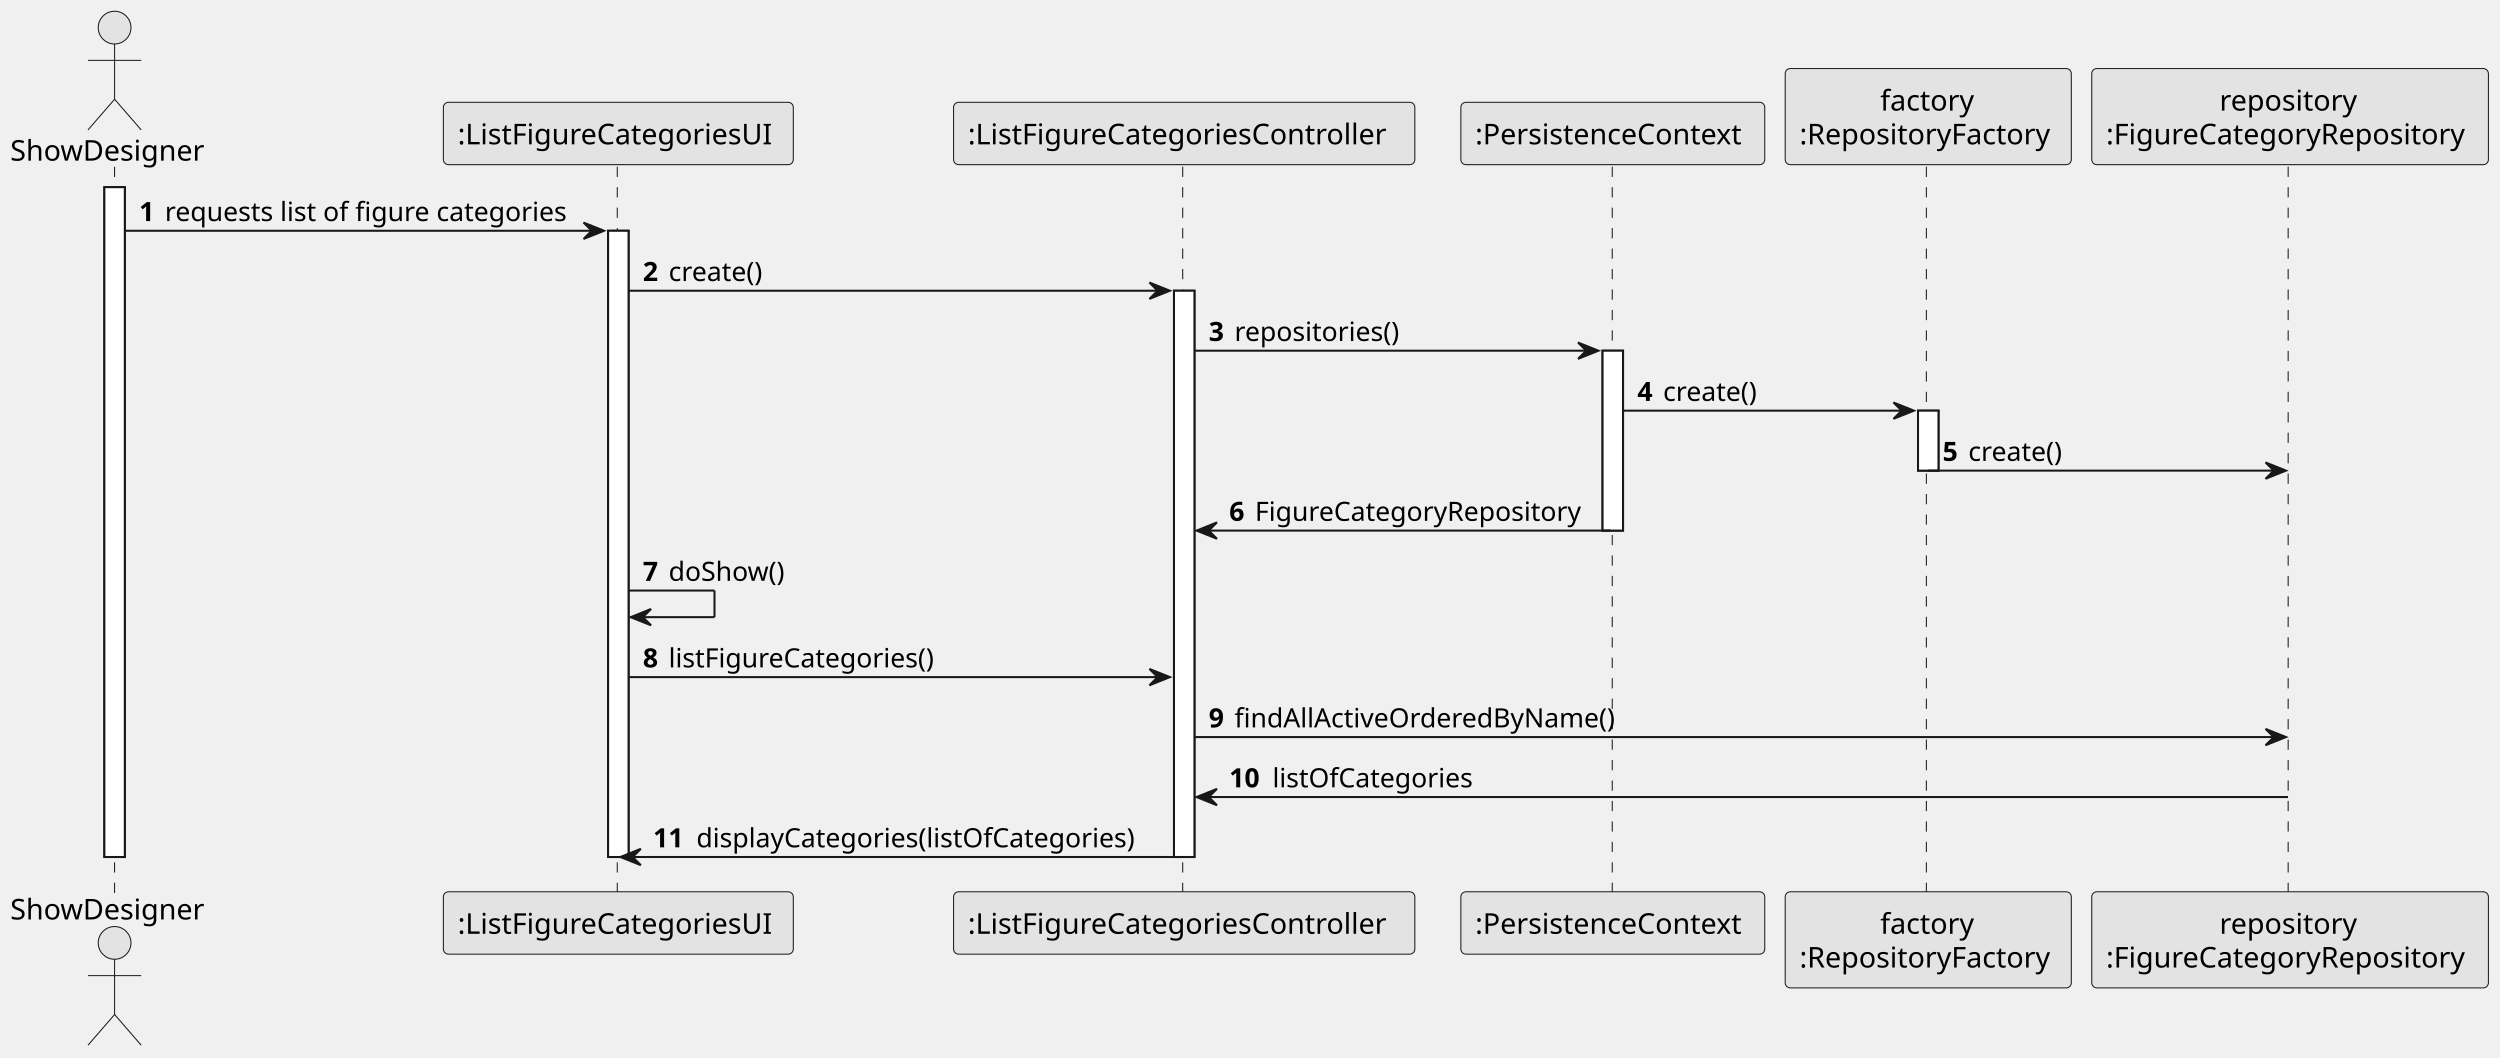
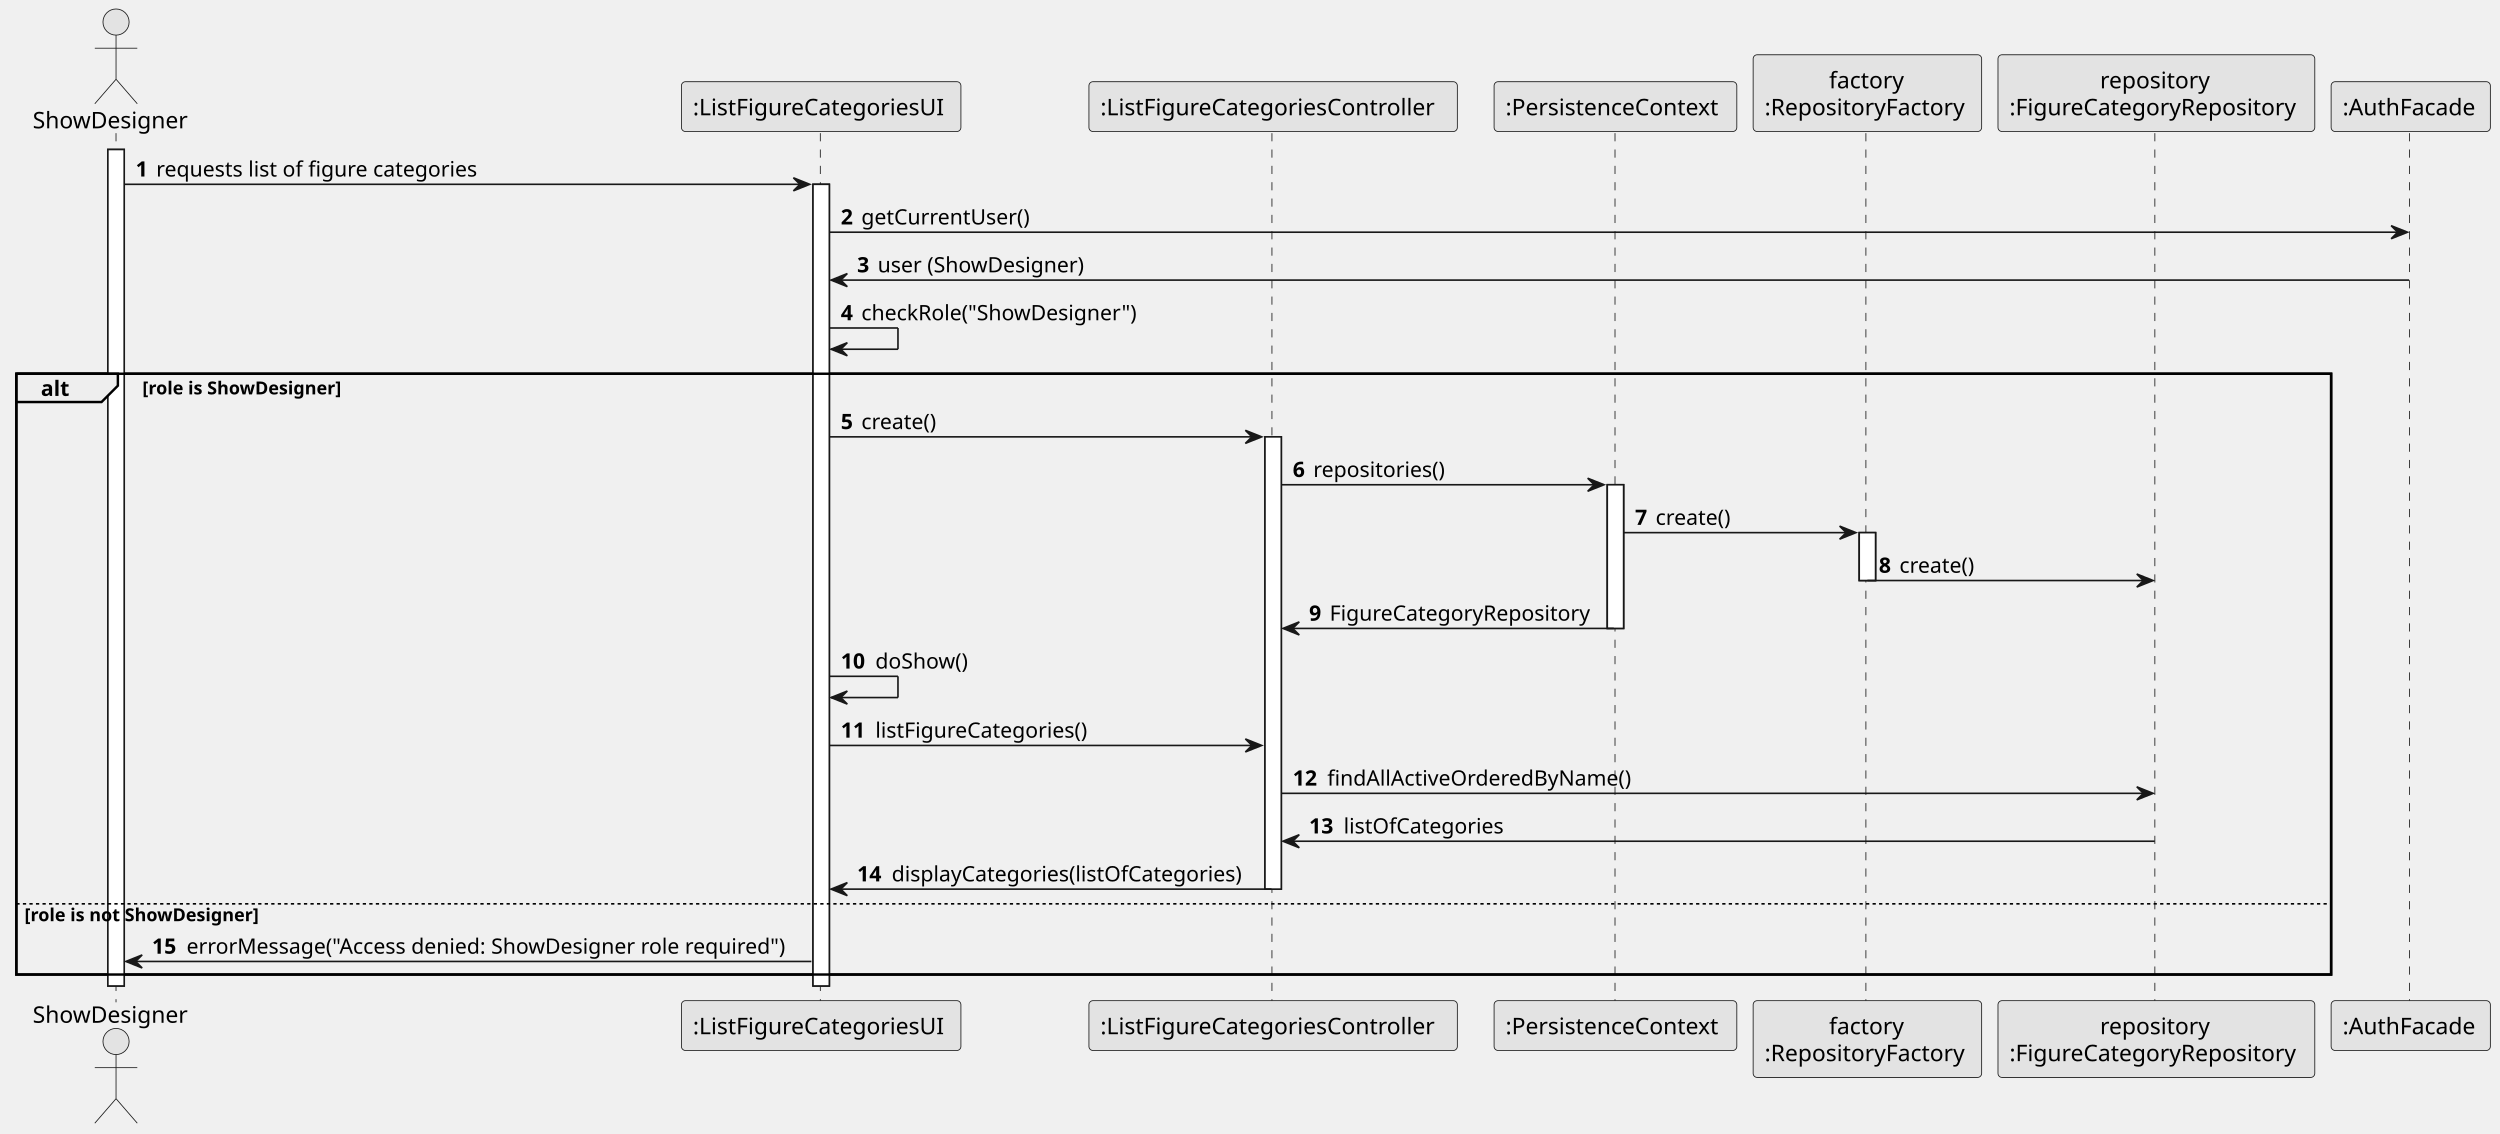
- <svg xmlns="http://www.w3.org/2000/svg" contentStyleType="text/css" height="517px" preserveAspectRatio="none" style="width:1222px;height:517px;background:#FFFFFF;" version="1.1" viewBox="0 0 1222 517" width="1222px" zoomAndPan="magnify">
+ <svg xmlns="http://www.w3.org/2000/svg" contentStyleType="text/css" height="694px" preserveAspectRatio="none" style="width:1530px;height:694px;background:#FFFFFF;" version="1.1" viewBox="0 0 1530 694" width="1530px" zoomAndPan="magnify">
  <defs />
  <g>
-     <rect fill="#FFFFFF" height="327.416" style="stroke:#181818;stroke-width:1.0;" width="10" x="51.016" y="91.488" />
-     <rect fill="#FFFFFF" height="306.106" style="stroke:#181818;stroke-width:1.0;" width="10" x="297.24" y="112.799" />
-     <rect fill="#FFFFFF" height="276.795" style="stroke:#181818;stroke-width:1.0;" width="10" x="573.842" y="142.109" />
-     <rect fill="#FFFFFF" height="87.932" style="stroke:#181818;stroke-width:1.0;" width="10" x="783.336" y="171.42" />
-     <rect fill="#FFFFFF" height="29.311" style="stroke:#181818;stroke-width:1.0;" width="10" x="937.53" y="200.731" />
-     <line style="stroke:#181818;stroke-width:0.5;stroke-dasharray:5.0,5.0;" x1="56" x2="56" y1="81.488" y2="436.904" />
-     <line style="stroke:#181818;stroke-width:0.5;stroke-dasharray:5.0,5.0;" x1="301.719" x2="301.719" y1="81.488" y2="436.904" />
-     <line style="stroke:#181818;stroke-width:0.5;stroke-dasharray:5.0,5.0;" x1="578.107" x2="578.107" y1="81.488" y2="436.904" />
-     <line style="stroke:#181818;stroke-width:0.5;stroke-dasharray:5.0,5.0;" x1="788.064" x2="788.064" y1="81.488" y2="436.904" />
-     <line style="stroke:#181818;stroke-width:0.5;stroke-dasharray:5.0,5.0;" x1="941.609" x2="941.609" y1="81.488" y2="436.904" />
-     <line style="stroke:#181818;stroke-width:0.5;stroke-dasharray:5.0,5.0;" x1="1118.452" x2="1118.452" y1="81.488" y2="436.904" />
-     <text fill="#000000" font-family="sans-serif" font-size="14" lengthAdjust="spacing" textLength="96.031" x="5" y="78.535">ShowDesigner</text>
-     <ellipse cx="56.016" cy="13.5" fill="#E3E3E3" rx="8" ry="8" style="stroke:#181818;stroke-width:0.5;" />
-     <path d="M56.016,21.5 L56.016,48.5 M43.016,29.5 L69.016,29.5 M56.016,48.5 L43.016,63.5 M56.016,48.5 L69.016,63.5 " fill="none" style="stroke:#181818;stroke-width:0.5;" />
-     <text fill="#000000" font-family="sans-serif" font-size="14" lengthAdjust="spacing" textLength="96.031" x="5" y="449.44">ShowDesigner</text>
-     <ellipse cx="56.016" cy="460.893" fill="#E3E3E3" rx="8" ry="8" style="stroke:#181818;stroke-width:0.5;" />
-     <path d="M56.016,468.893 L56.016,495.893 M43.016,476.893 L69.016,476.893 M56.016,495.893 L43.016,510.893 M56.016,495.893 L69.016,510.893 " fill="none" style="stroke:#181818;stroke-width:0.5;" />
-     <rect fill="#E3E3E3" height="30.488" rx="2.5" ry="2.5" style="stroke:#181818;stroke-width:0.5;" width="171.042" x="216.719" y="50" />
-     <text fill="#000000" font-family="sans-serif" font-size="14" lengthAdjust="spacing" textLength="157.042" x="223.719" y="70.535">:ListFigureCategoriesUI</text>
-     <rect fill="#E3E3E3" height="30.488" rx="2.5" ry="2.5" style="stroke:#181818;stroke-width:0.5;" width="171.042" x="216.719" y="435.904" />
-     <text fill="#000000" font-family="sans-serif" font-size="14" lengthAdjust="spacing" textLength="157.042" x="223.719" y="456.44">:ListFigureCategoriesUI</text>
-     <rect fill="#E3E3E3" height="30.488" rx="2.5" ry="2.5" style="stroke:#181818;stroke-width:0.5;" width="225.47" x="466.107" y="50" />
-     <text fill="#000000" font-family="sans-serif" font-size="14" lengthAdjust="spacing" textLength="211.47" x="473.107" y="70.535">:ListFigureCategoriesController</text>
-     <rect fill="#E3E3E3" height="30.488" rx="2.5" ry="2.5" style="stroke:#181818;stroke-width:0.5;" width="225.47" x="466.107" y="435.904" />
-     <text fill="#000000" font-family="sans-serif" font-size="14" lengthAdjust="spacing" textLength="211.47" x="473.107" y="456.44">:ListFigureCategoriesController</text>
-     <rect fill="#E3E3E3" height="30.488" rx="2.5" ry="2.5" style="stroke:#181818;stroke-width:0.5;" width="148.545" x="714.064" y="50" />
-     <text fill="#000000" font-family="sans-serif" font-size="14" lengthAdjust="spacing" textLength="134.545" x="721.064" y="70.535">:PersistenceContext</text>
-     <rect fill="#E3E3E3" height="30.488" rx="2.5" ry="2.5" style="stroke:#181818;stroke-width:0.5;" width="148.545" x="714.064" y="435.904" />
-     <text fill="#000000" font-family="sans-serif" font-size="14" lengthAdjust="spacing" textLength="134.545" x="721.064" y="456.44">:PersistenceContext</text>
-     <rect fill="#E3E3E3" height="46.977" rx="2.5" ry="2.5" style="stroke:#181818;stroke-width:0.5;" width="139.843" x="872.609" y="33.512" />
-     <text fill="#000000" font-family="sans-serif" font-size="14" lengthAdjust="spacing" textLength="46.929" x="919.066" y="54.047">factory</text>
-     <text fill="#000000" font-family="sans-serif" font-size="14" lengthAdjust="spacing" textLength="125.843" x="879.609" y="70.535">:RepositoryFactory</text>
-     <rect fill="#E3E3E3" height="46.977" rx="2.5" ry="2.5" style="stroke:#181818;stroke-width:0.5;" width="139.843" x="872.609" y="435.904" />
-     <text fill="#000000" font-family="sans-serif" font-size="14" lengthAdjust="spacing" textLength="46.929" x="919.066" y="456.44">factory</text>
-     <text fill="#000000" font-family="sans-serif" font-size="14" lengthAdjust="spacing" textLength="125.843" x="879.609" y="472.928">:RepositoryFactory</text>
-     <rect fill="#E3E3E3" height="46.977" rx="2.5" ry="2.5" style="stroke:#181818;stroke-width:0.5;" width="193.881" x="1022.452" y="33.512" />
-     <text fill="#000000" font-family="sans-serif" font-size="14" lengthAdjust="spacing" textLength="69.002" x="1084.891" y="54.047">repository</text>
-     <text fill="#000000" font-family="sans-serif" font-size="14" lengthAdjust="spacing" textLength="179.881" x="1029.452" y="70.535">:FigureCategoryRepository</text>
-     <rect fill="#E3E3E3" height="46.977" rx="2.5" ry="2.5" style="stroke:#181818;stroke-width:0.5;" width="193.881" x="1022.452" y="435.904" />
-     <text fill="#000000" font-family="sans-serif" font-size="14" lengthAdjust="spacing" textLength="69.002" x="1084.891" y="456.44">repository</text>
-     <text fill="#000000" font-family="sans-serif" font-size="14" lengthAdjust="spacing" textLength="179.881" x="1029.452" y="472.928">:FigureCategoryRepository</text>
-     <rect fill="#FFFFFF" height="327.416" style="stroke:#181818;stroke-width:1.0;" width="10" x="51.016" y="91.488" />
-     <rect fill="#FFFFFF" height="306.106" style="stroke:#181818;stroke-width:1.0;" width="10" x="297.24" y="112.799" />
-     <rect fill="#FFFFFF" height="276.795" style="stroke:#181818;stroke-width:1.0;" width="10" x="573.842" y="142.109" />
-     <rect fill="#FFFFFF" height="87.932" style="stroke:#181818;stroke-width:1.0;" width="10" x="783.336" y="171.42" />
-     <rect fill="#FFFFFF" height="29.311" style="stroke:#181818;stroke-width:1.0;" width="10" x="937.53" y="200.731" />
-     <polygon fill="#181818" points="285.24,108.799,295.24,112.799,285.24,116.799,289.24,112.799" style="stroke:#181818;stroke-width:1.0;" />
-     <line style="stroke:#181818;stroke-width:1.0;" x1="61.016" x2="291.24" y1="112.799" y2="112.799" />
-     <text fill="#000000" font-family="sans-serif" font-size="13" font-weight="bold" lengthAdjust="spacing" textLength="8.576" x="68.016" y="108.057">1</text>
-     <text fill="#000000" font-family="sans-serif" font-size="13" lengthAdjust="spacing" textLength="204.648" x="80.591" y="108.057">requests list of figure categories</text>
-     <polygon fill="#181818" points="561.842,138.109,571.842,142.109,561.842,146.109,565.842,142.109" style="stroke:#181818;stroke-width:1.0;" />
-     <line style="stroke:#181818;stroke-width:1.0;" x1="307.24" x2="567.842" y1="142.109" y2="142.109" />
-     <text fill="#000000" font-family="sans-serif" font-size="13" font-weight="bold" lengthAdjust="spacing" textLength="8.576" x="314.24" y="137.367">2</text>
-     <text fill="#000000" font-family="sans-serif" font-size="13" lengthAdjust="spacing" textLength="46.96" x="326.815" y="137.367">create()</text>
-     <polygon fill="#181818" points="771.336,167.42,781.336,171.42,771.336,175.42,775.336,171.42" style="stroke:#181818;stroke-width:1.0;" />
-     <line style="stroke:#181818;stroke-width:1.0;" x1="583.842" x2="777.336" y1="171.42" y2="171.42" />
-     <text fill="#000000" font-family="sans-serif" font-size="13" font-weight="bold" lengthAdjust="spacing" textLength="8.576" x="590.842" y="166.678">3</text>
-     <text fill="#000000" font-family="sans-serif" font-size="13" lengthAdjust="spacing" textLength="83.364" x="603.418" y="166.678">repositories()</text>
-     <polygon fill="#181818" points="925.53,196.731,935.53,200.731,925.53,204.731,929.53,200.731" style="stroke:#181818;stroke-width:1.0;" />
-     <line style="stroke:#181818;stroke-width:1.0;" x1="793.336" x2="931.53" y1="200.731" y2="200.731" />
-     <text fill="#000000" font-family="sans-serif" font-size="13" font-weight="bold" lengthAdjust="spacing" textLength="8.576" x="800.336" y="195.988">4</text>
-     <text fill="#000000" font-family="sans-serif" font-size="13" lengthAdjust="spacing" textLength="46.96" x="812.912" y="195.988">create()</text>
-     <polygon fill="#181818" points="1107.392,226.041,1117.392,230.041,1107.392,234.041,1111.392,230.041" style="stroke:#181818;stroke-width:1.0;" />
-     <line style="stroke:#181818;stroke-width:1.0;" x1="942.53" x2="1113.392" y1="230.041" y2="230.041" />
-     <text fill="#000000" font-family="sans-serif" font-size="13" font-weight="bold" lengthAdjust="spacing" textLength="8.576" x="949.53" y="225.299">5</text>
-     <text fill="#000000" font-family="sans-serif" font-size="13" lengthAdjust="spacing" textLength="46.96" x="962.106" y="225.299">create()</text>
-     <polygon fill="#181818" points="594.842,255.352,584.842,259.352,594.842,263.352,590.842,259.352" style="stroke:#181818;stroke-width:1.0;" />
-     <line style="stroke:#181818;stroke-width:1.0;" x1="588.842" x2="787.336" y1="259.352" y2="259.352" />
-     <text fill="#000000" font-family="sans-serif" font-size="13" font-weight="bold" lengthAdjust="spacing" textLength="8.576" x="600.842" y="254.609">6</text>
-     <text fill="#000000" font-family="sans-serif" font-size="13" lengthAdjust="spacing" textLength="162.919" x="613.418" y="254.609">FigureCategoryRepository</text>
-     <line style="stroke:#181818;stroke-width:1.0;" x1="307.24" x2="349.24" y1="288.662" y2="288.662" />
-     <line style="stroke:#181818;stroke-width:1.0;" x1="349.24" x2="349.24" y1="288.662" y2="301.662" />
-     <line style="stroke:#181818;stroke-width:1.0;" x1="308.24" x2="349.24" y1="301.662" y2="301.662" />
-     <polygon fill="#181818" points="318.24,297.662,308.24,301.662,318.24,305.662,314.24,301.662" style="stroke:#181818;stroke-width:1.0;" />
-     <text fill="#000000" font-family="sans-serif" font-size="13" font-weight="bold" lengthAdjust="spacing" textLength="8.576" x="314.24" y="283.92">7</text>
-     <text fill="#000000" font-family="sans-serif" font-size="13" lengthAdjust="spacing" textLength="57.694" x="326.815" y="283.92">doShow()</text>
-     <polygon fill="#181818" points="561.842,326.973,571.842,330.973,561.842,334.973,565.842,330.973" style="stroke:#181818;stroke-width:1.0;" />
-     <line style="stroke:#181818;stroke-width:1.0;" x1="307.24" x2="567.842" y1="330.973" y2="330.973" />
-     <text fill="#000000" font-family="sans-serif" font-size="13" font-weight="bold" lengthAdjust="spacing" textLength="8.576" x="314.24" y="326.231">8</text>
-     <text fill="#000000" font-family="sans-serif" font-size="13" lengthAdjust="spacing" textLength="134.24" x="326.815" y="326.231">listFigureCategories()</text>
-     <polygon fill="#181818" points="1107.392,356.283,1117.392,360.283,1107.392,364.283,1111.392,360.283" style="stroke:#181818;stroke-width:1.0;" />
-     <line style="stroke:#181818;stroke-width:1.0;" x1="583.842" x2="1113.392" y1="360.283" y2="360.283" />
-     <text fill="#000000" font-family="sans-serif" font-size="13" font-weight="bold" lengthAdjust="spacing" textLength="8.576" x="590.842" y="355.541">9</text>
-     <text fill="#000000" font-family="sans-serif" font-size="13" lengthAdjust="spacing" textLength="189.966" x="603.418" y="355.541">findAllActiveOrderedByName()</text>
-     <polygon fill="#181818" points="594.842,385.594,584.842,389.594,594.842,393.594,590.842,389.594" style="stroke:#181818;stroke-width:1.0;" />
-     <line style="stroke:#181818;stroke-width:1.0;" x1="588.842" x2="1118.392" y1="389.594" y2="389.594" />
-     <text fill="#000000" font-family="sans-serif" font-size="13" font-weight="bold" lengthAdjust="spacing" textLength="17.151" x="600.842" y="384.852">10</text>
-     <text fill="#000000" font-family="sans-serif" font-size="13" lengthAdjust="spacing" textLength="101.201" x="621.993" y="384.852">listOfCategories</text>
-     <polygon fill="#181818" points="313.24,414.904,303.24,418.904,313.24,422.904,309.24,418.904" style="stroke:#181818;stroke-width:1.0;" />
-     <line style="stroke:#181818;stroke-width:1.0;" x1="307.24" x2="577.842" y1="418.904" y2="418.904" />
-     <text fill="#000000" font-family="sans-serif" font-size="13" font-weight="bold" lengthAdjust="spacing" textLength="17.151" x="319.24" y="414.162">11</text>
-     <text fill="#000000" font-family="sans-serif" font-size="13" lengthAdjust="spacing" textLength="221.451" x="340.391" y="414.162">displayCategories(listOfCategories)</text>
+     <rect fill="#FFFFFF" height="511.924" style="stroke:#181818;stroke-width:1.0;" width="10" x="66.016" y="91.488" />
+     <rect fill="#FFFFFF" height="490.613" style="stroke:#181818;stroke-width:1.0;" width="10" x="497.558" y="112.799" />
+     <rect fill="#FFFFFF" height="276.795" style="stroke:#181818;stroke-width:1.0;" width="10" x="774.16" y="267.352" />
+     <rect fill="#FFFFFF" height="87.932" style="stroke:#181818;stroke-width:1.0;" width="10" x="983.654" y="296.662" />
+     <rect fill="#FFFFFF" height="29.311" style="stroke:#181818;stroke-width:1.0;" width="10" x="1137.848" y="325.973" />
+     <rect fill="none" height="367.682" style="stroke:#000000;stroke-width:1.5;" width="1416.65" x="10" y="228.731" />
+     <line style="stroke:#181818;stroke-width:0.5;stroke-dasharray:5.0,5.0;" x1="71" x2="71" y1="81.488" y2="613.412" />
+     <line style="stroke:#181818;stroke-width:0.5;stroke-dasharray:5.0,5.0;" x1="502.037" x2="502.037" y1="81.488" y2="613.412" />
+     <line style="stroke:#181818;stroke-width:0.5;stroke-dasharray:5.0,5.0;" x1="778.425" x2="778.425" y1="81.488" y2="613.412" />
+     <line style="stroke:#181818;stroke-width:0.5;stroke-dasharray:5.0,5.0;" x1="988.382" x2="988.382" y1="81.488" y2="613.412" />
+     <line style="stroke:#181818;stroke-width:0.5;stroke-dasharray:5.0,5.0;" x1="1141.927" x2="1141.927" y1="81.488" y2="613.412" />
+     <line style="stroke:#181818;stroke-width:0.5;stroke-dasharray:5.0,5.0;" x1="1318.77" x2="1318.77" y1="81.488" y2="613.412" />
+     <line style="stroke:#181818;stroke-width:0.5;stroke-dasharray:5.0,5.0;" x1="1474.65" x2="1474.65" y1="81.488" y2="613.412" />
+     <text fill="#000000" font-family="sans-serif" font-size="14" lengthAdjust="spacing" textLength="96.031" x="20" y="78.535">ShowDesigner</text>
+     <ellipse cx="71.016" cy="13.5" fill="#E3E3E3" rx="8" ry="8" style="stroke:#181818;stroke-width:0.5;" />
+     <path d="M71.016,21.5 L71.016,48.5 M58.016,29.5 L84.016,29.5 M71.016,48.5 L58.016,63.5 M71.016,48.5 L84.016,63.5 " fill="none" style="stroke:#181818;stroke-width:0.5;" />
+     <text fill="#000000" font-family="sans-serif" font-size="14" lengthAdjust="spacing" textLength="96.031" x="20" y="625.947">ShowDesigner</text>
+     <ellipse cx="71.016" cy="637.4" fill="#E3E3E3" rx="8" ry="8" style="stroke:#181818;stroke-width:0.5;" />
+     <path d="M71.016,645.4 L71.016,672.4 M58.016,653.4 L84.016,653.4 M71.016,672.4 L58.016,687.4 M71.016,672.4 L84.016,687.4 " fill="none" style="stroke:#181818;stroke-width:0.5;" />
+     <rect fill="#E3E3E3" height="30.488" rx="2.5" ry="2.5" style="stroke:#181818;stroke-width:0.5;" width="171.042" x="417.037" y="50" />
+     <text fill="#000000" font-family="sans-serif" font-size="14" lengthAdjust="spacing" textLength="157.042" x="424.037" y="70.535">:ListFigureCategoriesUI</text>
+     <rect fill="#E3E3E3" height="30.488" rx="2.5" ry="2.5" style="stroke:#181818;stroke-width:0.5;" width="171.042" x="417.037" y="612.412" />
+     <text fill="#000000" font-family="sans-serif" font-size="14" lengthAdjust="spacing" textLength="157.042" x="424.037" y="632.947">:ListFigureCategoriesUI</text>
+     <rect fill="#E3E3E3" height="30.488" rx="2.5" ry="2.5" style="stroke:#181818;stroke-width:0.5;" width="225.47" x="666.425" y="50" />
+     <text fill="#000000" font-family="sans-serif" font-size="14" lengthAdjust="spacing" textLength="211.47" x="673.425" y="70.535">:ListFigureCategoriesController</text>
+     <rect fill="#E3E3E3" height="30.488" rx="2.5" ry="2.5" style="stroke:#181818;stroke-width:0.5;" width="225.47" x="666.425" y="612.412" />
+     <text fill="#000000" font-family="sans-serif" font-size="14" lengthAdjust="spacing" textLength="211.47" x="673.425" y="632.947">:ListFigureCategoriesController</text>
+     <rect fill="#E3E3E3" height="30.488" rx="2.5" ry="2.5" style="stroke:#181818;stroke-width:0.5;" width="148.545" x="914.382" y="50" />
+     <text fill="#000000" font-family="sans-serif" font-size="14" lengthAdjust="spacing" textLength="134.545" x="921.382" y="70.535">:PersistenceContext</text>
+     <rect fill="#E3E3E3" height="30.488" rx="2.5" ry="2.5" style="stroke:#181818;stroke-width:0.5;" width="148.545" x="914.382" y="612.412" />
+     <text fill="#000000" font-family="sans-serif" font-size="14" lengthAdjust="spacing" textLength="134.545" x="921.382" y="632.947">:PersistenceContext</text>
+     <rect fill="#E3E3E3" height="46.977" rx="2.5" ry="2.5" style="stroke:#181818;stroke-width:0.5;" width="139.843" x="1072.927" y="33.512" />
+     <text fill="#000000" font-family="sans-serif" font-size="14" lengthAdjust="spacing" textLength="46.929" x="1119.384" y="54.047">factory</text>
+     <text fill="#000000" font-family="sans-serif" font-size="14" lengthAdjust="spacing" textLength="125.843" x="1079.927" y="70.535">:RepositoryFactory</text>
+     <rect fill="#E3E3E3" height="46.977" rx="2.5" ry="2.5" style="stroke:#181818;stroke-width:0.5;" width="139.843" x="1072.927" y="612.412" />
+     <text fill="#000000" font-family="sans-serif" font-size="14" lengthAdjust="spacing" textLength="46.929" x="1119.384" y="632.947">factory</text>
+     <text fill="#000000" font-family="sans-serif" font-size="14" lengthAdjust="spacing" textLength="125.843" x="1079.927" y="649.436">:RepositoryFactory</text>
+     <rect fill="#E3E3E3" height="46.977" rx="2.5" ry="2.5" style="stroke:#181818;stroke-width:0.5;" width="193.881" x="1222.77" y="33.512" />
+     <text fill="#000000" font-family="sans-serif" font-size="14" lengthAdjust="spacing" textLength="69.002" x="1285.209" y="54.047">repository</text>
+     <text fill="#000000" font-family="sans-serif" font-size="14" lengthAdjust="spacing" textLength="179.881" x="1229.77" y="70.535">:FigureCategoryRepository</text>
+     <rect fill="#E3E3E3" height="46.977" rx="2.5" ry="2.5" style="stroke:#181818;stroke-width:0.5;" width="193.881" x="1222.77" y="612.412" />
+     <text fill="#000000" font-family="sans-serif" font-size="14" lengthAdjust="spacing" textLength="69.002" x="1285.209" y="632.947">repository</text>
+     <text fill="#000000" font-family="sans-serif" font-size="14" lengthAdjust="spacing" textLength="179.881" x="1229.77" y="649.436">:FigureCategoryRepository</text>
+     <rect fill="#E3E3E3" height="30.488" rx="2.5" ry="2.5" style="stroke:#181818;stroke-width:0.5;" width="97.453" x="1426.65" y="50" />
+     <text fill="#000000" font-family="sans-serif" font-size="14" lengthAdjust="spacing" textLength="83.453" x="1433.65" y="70.535">:AuthFacade</text>
+     <rect fill="#E3E3E3" height="30.488" rx="2.5" ry="2.5" style="stroke:#181818;stroke-width:0.5;" width="97.453" x="1426.65" y="612.412" />
+     <text fill="#000000" font-family="sans-serif" font-size="14" lengthAdjust="spacing" textLength="83.453" x="1433.65" y="632.947">:AuthFacade</text>
+     <rect fill="#FFFFFF" height="511.924" style="stroke:#181818;stroke-width:1.0;" width="10" x="66.016" y="91.488" />
+     <rect fill="#FFFFFF" height="490.613" style="stroke:#181818;stroke-width:1.0;" width="10" x="497.558" y="112.799" />
+     <rect fill="#FFFFFF" height="276.795" style="stroke:#181818;stroke-width:1.0;" width="10" x="774.16" y="267.352" />
+     <rect fill="#FFFFFF" height="87.932" style="stroke:#181818;stroke-width:1.0;" width="10" x="983.654" y="296.662" />
+     <rect fill="#FFFFFF" height="29.311" style="stroke:#181818;stroke-width:1.0;" width="10" x="1137.848" y="325.973" />
+     <polygon fill="#181818" points="485.558,108.799,495.558,112.799,485.558,116.799,489.558,112.799" style="stroke:#181818;stroke-width:1.0;" />
+     <line style="stroke:#181818;stroke-width:1.0;" x1="76.016" x2="491.558" y1="112.799" y2="112.799" />
+     <text fill="#000000" font-family="sans-serif" font-size="13" font-weight="bold" lengthAdjust="spacing" textLength="8.576" x="83.016" y="108.057">1</text>
+     <text fill="#000000" font-family="sans-serif" font-size="13" lengthAdjust="spacing" textLength="204.648" x="95.591" y="108.057">requests list of figure categories</text>
+     <polygon fill="#181818" points="1463.377,138.109,1473.377,142.109,1463.377,146.109,1467.377,142.109" style="stroke:#181818;stroke-width:1.0;" />
+     <line style="stroke:#181818;stroke-width:1.0;" x1="507.558" x2="1469.377" y1="142.109" y2="142.109" />
+     <text fill="#000000" font-family="sans-serif" font-size="13" font-weight="bold" lengthAdjust="spacing" textLength="8.576" x="514.558" y="137.367">2</text>
+     <text fill="#000000" font-family="sans-serif" font-size="13" lengthAdjust="spacing" textLength="104.736" x="527.133" y="137.367">getCurrentUser()</text>
+     <polygon fill="#181818" points="518.558,167.42,508.558,171.42,518.558,175.42,514.558,171.42" style="stroke:#181818;stroke-width:1.0;" />
+     <line style="stroke:#181818;stroke-width:1.0;" x1="512.558" x2="1474.377" y1="171.42" y2="171.42" />
+     <text fill="#000000" font-family="sans-serif" font-size="13" font-weight="bold" lengthAdjust="spacing" textLength="8.576" x="524.558" y="166.678">3</text>
+     <text fill="#000000" font-family="sans-serif" font-size="13" lengthAdjust="spacing" textLength="128.997" x="537.133" y="166.678">user (ShowDesigner)</text>
+     <line style="stroke:#181818;stroke-width:1.0;" x1="507.558" x2="549.558" y1="200.731" y2="200.731" />
+     <line style="stroke:#181818;stroke-width:1.0;" x1="549.558" x2="549.558" y1="200.731" y2="213.731" />
+     <line style="stroke:#181818;stroke-width:1.0;" x1="508.558" x2="549.558" y1="213.731" y2="213.731" />
+     <polygon fill="#181818" points="518.558,209.731,508.558,213.731,518.558,217.731,514.558,213.731" style="stroke:#181818;stroke-width:1.0;" />
+     <text fill="#000000" font-family="sans-serif" font-size="13" font-weight="bold" lengthAdjust="spacing" textLength="8.576" x="514.558" y="195.988">4</text>
+     <text fill="#000000" font-family="sans-serif" font-size="13" lengthAdjust="spacing" textLength="170.771" x="527.133" y="195.988">checkRole("ShowDesigner")</text>
+     <path d="M10,228.731 L72.139,228.731 L72.139,236.041 L62.139,246.041 L10,246.041 L10,228.731 " fill="#EEEEEE" style="stroke:#000000;stroke-width:1.5;" />
+     <rect fill="none" height="367.682" style="stroke:#000000;stroke-width:1.5;" width="1416.65" x="10" y="228.731" />
+     <text fill="#000000" font-family="sans-serif" font-size="13" font-weight="bold" lengthAdjust="spacing" textLength="17.139" x="25" y="242.299">alt</text>
+     <text fill="#000000" font-family="sans-serif" font-size="11" font-weight="bold" lengthAdjust="spacing" textLength="128.165" x="87.139" y="241.365">[role is ShowDesigner]</text>
+     <polygon fill="#181818" points="762.16,263.352,772.16,267.352,762.16,271.352,766.16,267.352" style="stroke:#181818;stroke-width:1.0;" />
+     <line style="stroke:#181818;stroke-width:1.0;" x1="507.558" x2="768.16" y1="267.352" y2="267.352" />
+     <text fill="#000000" font-family="sans-serif" font-size="13" font-weight="bold" lengthAdjust="spacing" textLength="8.576" x="514.558" y="262.609">5</text>
+     <text fill="#000000" font-family="sans-serif" font-size="13" lengthAdjust="spacing" textLength="46.96" x="527.133" y="262.609">create()</text>
+     <polygon fill="#181818" points="971.654,292.662,981.654,296.662,971.654,300.662,975.654,296.662" style="stroke:#181818;stroke-width:1.0;" />
+     <line style="stroke:#181818;stroke-width:1.0;" x1="784.16" x2="977.654" y1="296.662" y2="296.662" />
+     <text fill="#000000" font-family="sans-serif" font-size="13" font-weight="bold" lengthAdjust="spacing" textLength="8.576" x="791.16" y="291.92">6</text>
+     <text fill="#000000" font-family="sans-serif" font-size="13" lengthAdjust="spacing" textLength="83.364" x="803.735" y="291.92">repositories()</text>
+     <polygon fill="#181818" points="1125.848,321.973,1135.848,325.973,1125.848,329.973,1129.848,325.973" style="stroke:#181818;stroke-width:1.0;" />
+     <line style="stroke:#181818;stroke-width:1.0;" x1="993.654" x2="1131.848" y1="325.973" y2="325.973" />
+     <text fill="#000000" font-family="sans-serif" font-size="13" font-weight="bold" lengthAdjust="spacing" textLength="8.576" x="1000.654" y="321.231">7</text>
+     <text fill="#000000" font-family="sans-serif" font-size="13" lengthAdjust="spacing" textLength="46.96" x="1013.23" y="321.231">create()</text>
+     <polygon fill="#181818" points="1307.71,351.283,1317.71,355.283,1307.71,359.283,1311.71,355.283" style="stroke:#181818;stroke-width:1.0;" />
+     <line style="stroke:#181818;stroke-width:1.0;" x1="1142.848" x2="1313.71" y1="355.283" y2="355.283" />
+     <text fill="#000000" font-family="sans-serif" font-size="13" font-weight="bold" lengthAdjust="spacing" textLength="8.576" x="1149.848" y="350.541">8</text>
+     <text fill="#000000" font-family="sans-serif" font-size="13" lengthAdjust="spacing" textLength="46.96" x="1162.424" y="350.541">create()</text>
+     <polygon fill="#181818" points="795.16,380.594,785.16,384.594,795.16,388.594,791.16,384.594" style="stroke:#181818;stroke-width:1.0;" />
+     <line style="stroke:#181818;stroke-width:1.0;" x1="789.16" x2="987.654" y1="384.594" y2="384.594" />
+     <text fill="#000000" font-family="sans-serif" font-size="13" font-weight="bold" lengthAdjust="spacing" textLength="8.576" x="801.16" y="379.852">9</text>
+     <text fill="#000000" font-family="sans-serif" font-size="13" lengthAdjust="spacing" textLength="162.919" x="813.735" y="379.852">FigureCategoryRepository</text>
+     <line style="stroke:#181818;stroke-width:1.0;" x1="507.558" x2="549.558" y1="413.904" y2="413.904" />
+     <line style="stroke:#181818;stroke-width:1.0;" x1="549.558" x2="549.558" y1="413.904" y2="426.904" />
+     <line style="stroke:#181818;stroke-width:1.0;" x1="508.558" x2="549.558" y1="426.904" y2="426.904" />
+     <polygon fill="#181818" points="518.558,422.904,508.558,426.904,518.558,430.904,514.558,426.904" style="stroke:#181818;stroke-width:1.0;" />
+     <text fill="#000000" font-family="sans-serif" font-size="13" font-weight="bold" lengthAdjust="spacing" textLength="17.151" x="514.558" y="409.162">10</text>
+     <text fill="#000000" font-family="sans-serif" font-size="13" lengthAdjust="spacing" textLength="57.694" x="535.709" y="409.162">doShow()</text>
+     <polygon fill="#181818" points="762.16,452.215,772.16,456.215,762.16,460.215,766.16,456.215" style="stroke:#181818;stroke-width:1.0;" />
+     <line style="stroke:#181818;stroke-width:1.0;" x1="507.558" x2="768.16" y1="456.215" y2="456.215" />
+     <text fill="#000000" font-family="sans-serif" font-size="13" font-weight="bold" lengthAdjust="spacing" textLength="17.151" x="514.558" y="451.473">11</text>
+     <text fill="#000000" font-family="sans-serif" font-size="13" lengthAdjust="spacing" textLength="134.24" x="535.709" y="451.473">listFigureCategories()</text>
+     <polygon fill="#181818" points="1307.71,481.525,1317.71,485.525,1307.71,489.525,1311.71,485.525" style="stroke:#181818;stroke-width:1.0;" />
+     <line style="stroke:#181818;stroke-width:1.0;" x1="784.16" x2="1313.71" y1="485.525" y2="485.525" />
+     <text fill="#000000" font-family="sans-serif" font-size="13" font-weight="bold" lengthAdjust="spacing" textLength="17.151" x="791.16" y="480.783">12</text>
+     <text fill="#000000" font-family="sans-serif" font-size="13" lengthAdjust="spacing" textLength="189.966" x="812.311" y="480.783">findAllActiveOrderedByName()</text>
+     <polygon fill="#181818" points="795.16,510.836,785.16,514.836,795.16,518.836,791.16,514.836" style="stroke:#181818;stroke-width:1.0;" />
+     <line style="stroke:#181818;stroke-width:1.0;" x1="789.16" x2="1318.71" y1="514.836" y2="514.836" />
+     <text fill="#000000" font-family="sans-serif" font-size="13" font-weight="bold" lengthAdjust="spacing" textLength="17.151" x="801.16" y="510.094">13</text>
+     <text fill="#000000" font-family="sans-serif" font-size="13" lengthAdjust="spacing" textLength="101.201" x="822.311" y="510.094">listOfCategories</text>
+     <polygon fill="#181818" points="518.558,540.146,508.558,544.146,518.558,548.146,514.558,544.146" style="stroke:#181818;stroke-width:1.0;" />
+     <line style="stroke:#181818;stroke-width:1.0;" x1="512.558" x2="778.16" y1="544.146" y2="544.146" />
+     <text fill="#000000" font-family="sans-serif" font-size="13" font-weight="bold" lengthAdjust="spacing" textLength="17.151" x="524.558" y="539.404">14</text>
+     <text fill="#000000" font-family="sans-serif" font-size="13" lengthAdjust="spacing" textLength="221.451" x="545.709" y="539.404">displayCategories(listOfCategories)</text>
+     <line style="stroke:#000000;stroke-width:1.0;stroke-dasharray:2.0,2.0;" x1="10" x2="1426.65" y1="553.146" y2="553.146" />
+     <text fill="#000000" font-family="sans-serif" font-size="11" font-weight="bold" lengthAdjust="spacing" textLength="150.498" x="15" y="563.781">[role is not ShowDesigner]</text>
+     <polygon fill="#181818" points="87.016,584.412,77.016,588.412,87.016,592.412,83.016,588.412" style="stroke:#181818;stroke-width:1.0;" />
+     <line style="stroke:#181818;stroke-width:1.0;" x1="81.016" x2="496.558" y1="588.412" y2="588.412" />
+     <text fill="#000000" font-family="sans-serif" font-size="13" font-weight="bold" lengthAdjust="spacing" textLength="17.151" x="93.016" y="583.67">15</text>
+     <text fill="#000000" font-family="sans-serif" font-size="13" lengthAdjust="spacing" textLength="376.391" x="114.167" y="583.67">errorMessage("Access denied: ShowDesigner role required")</text>
  </g>
</svg>
